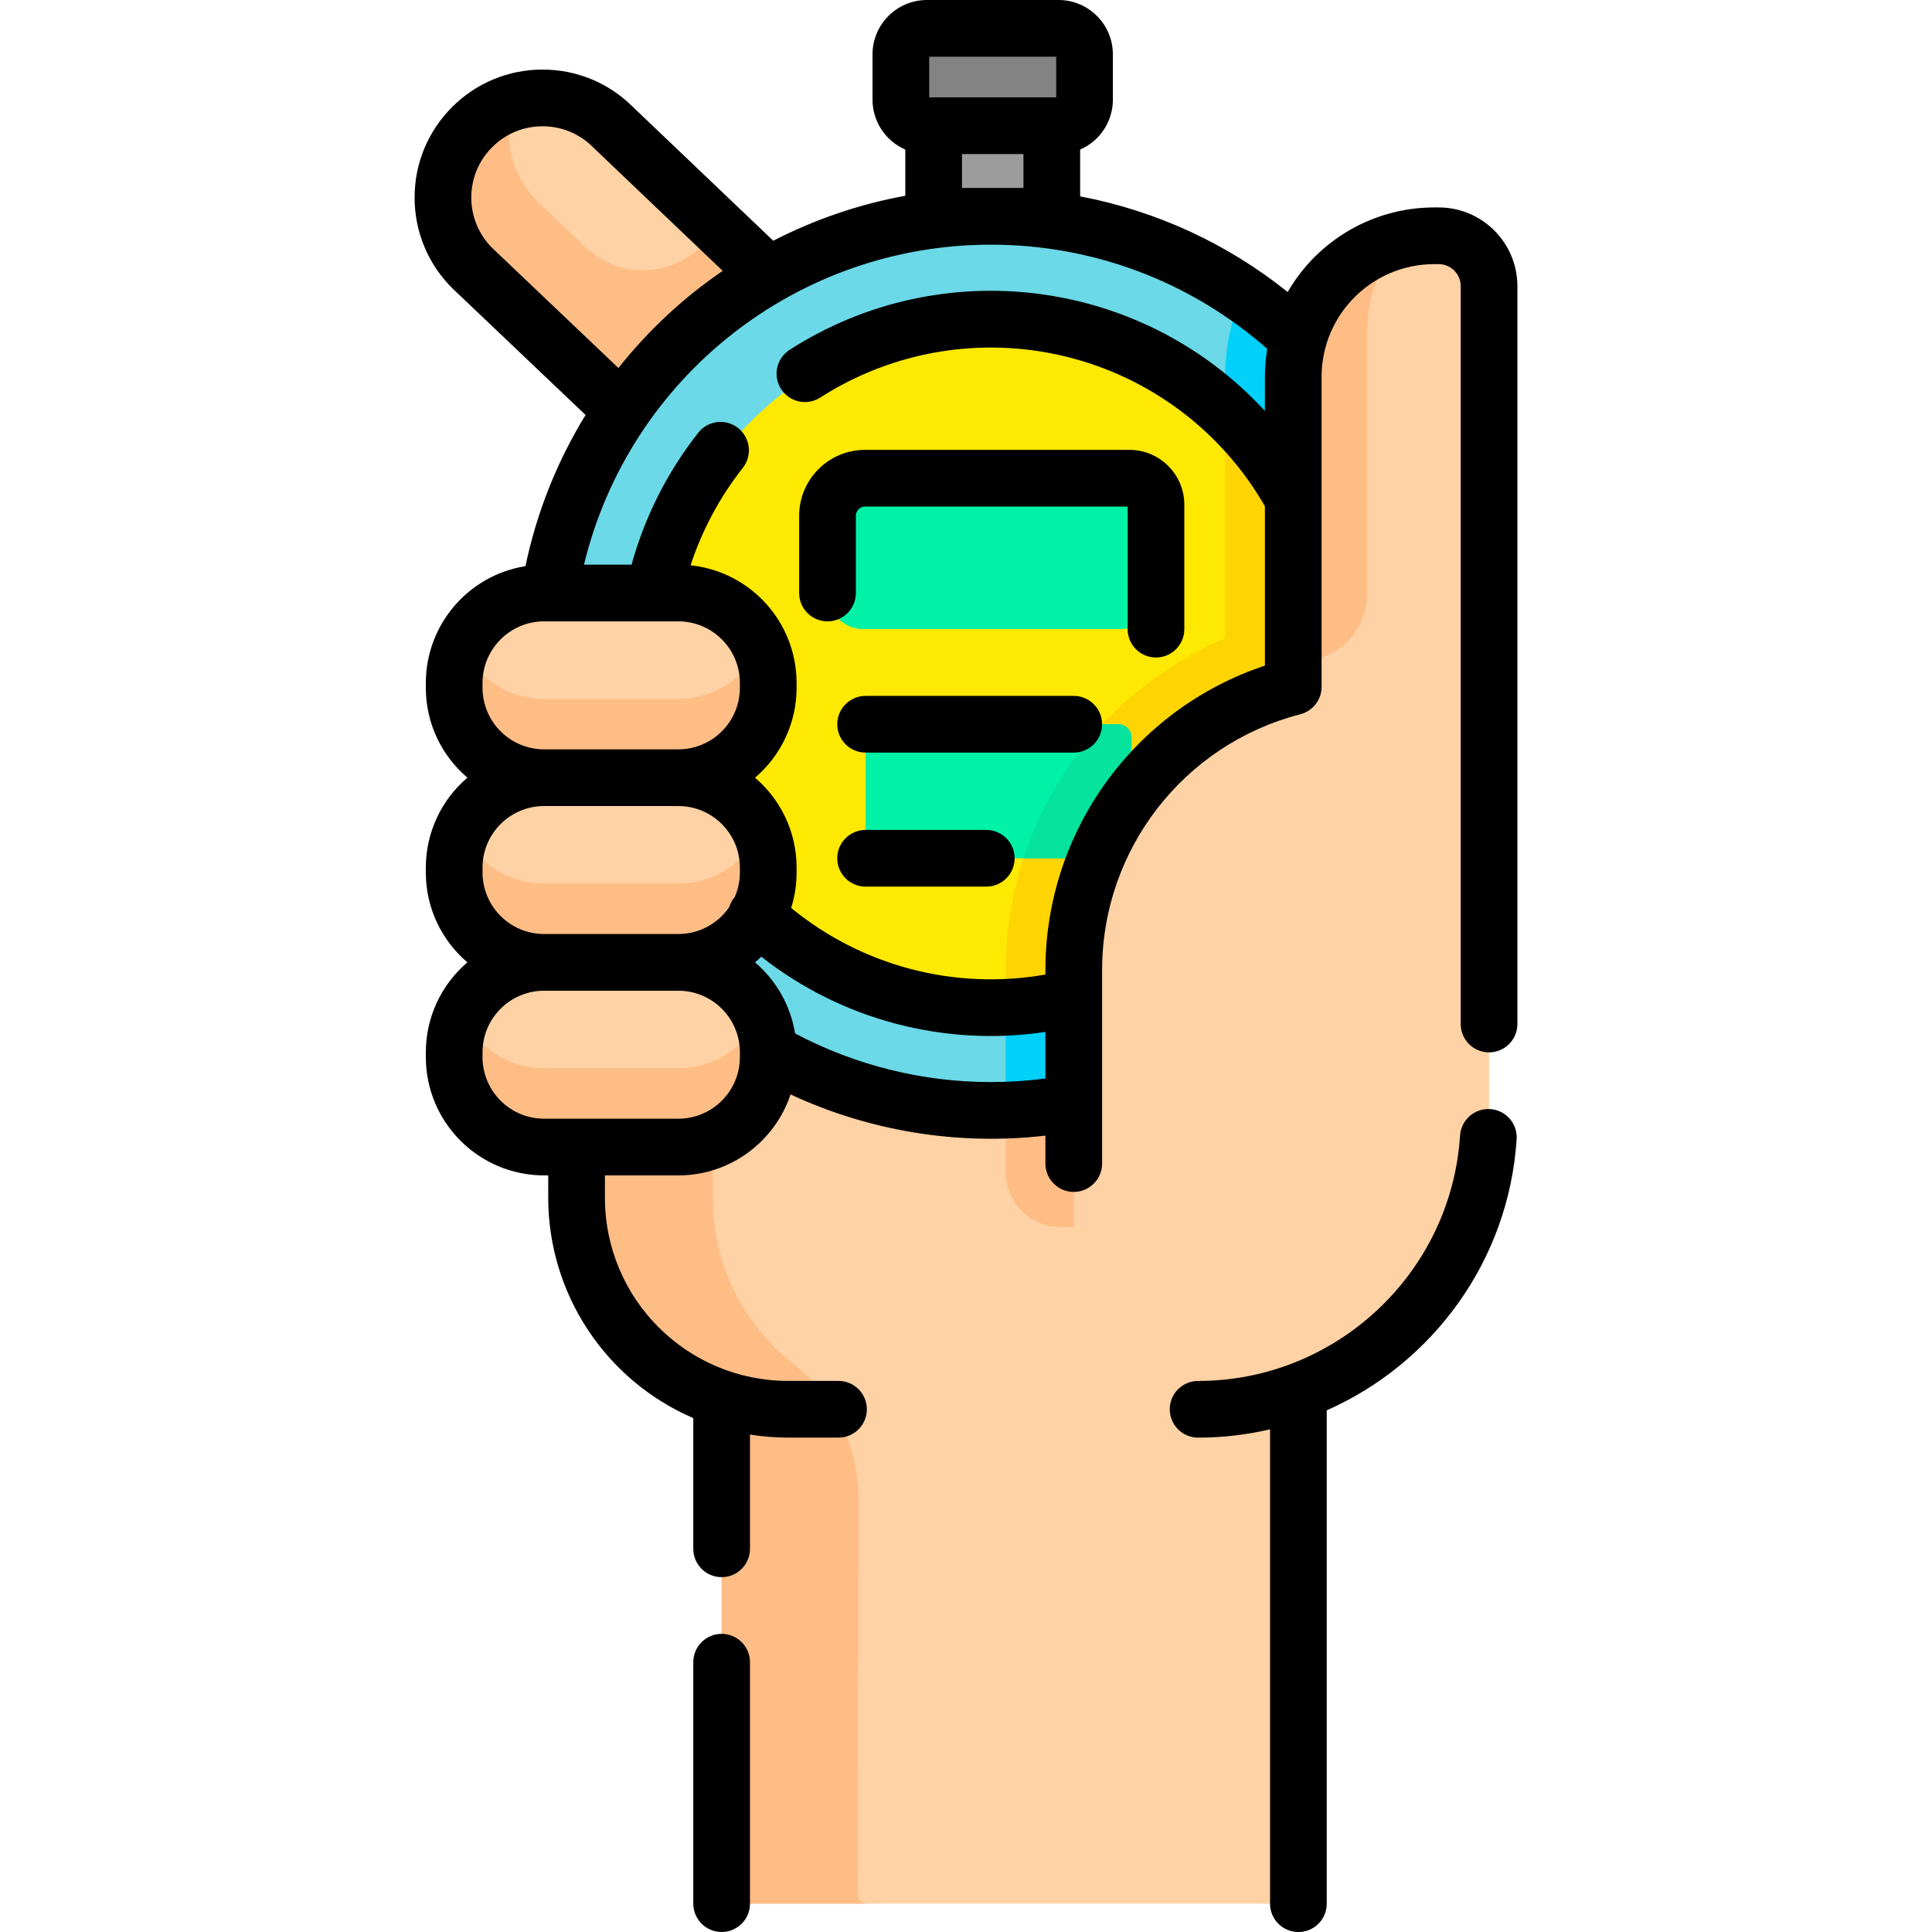
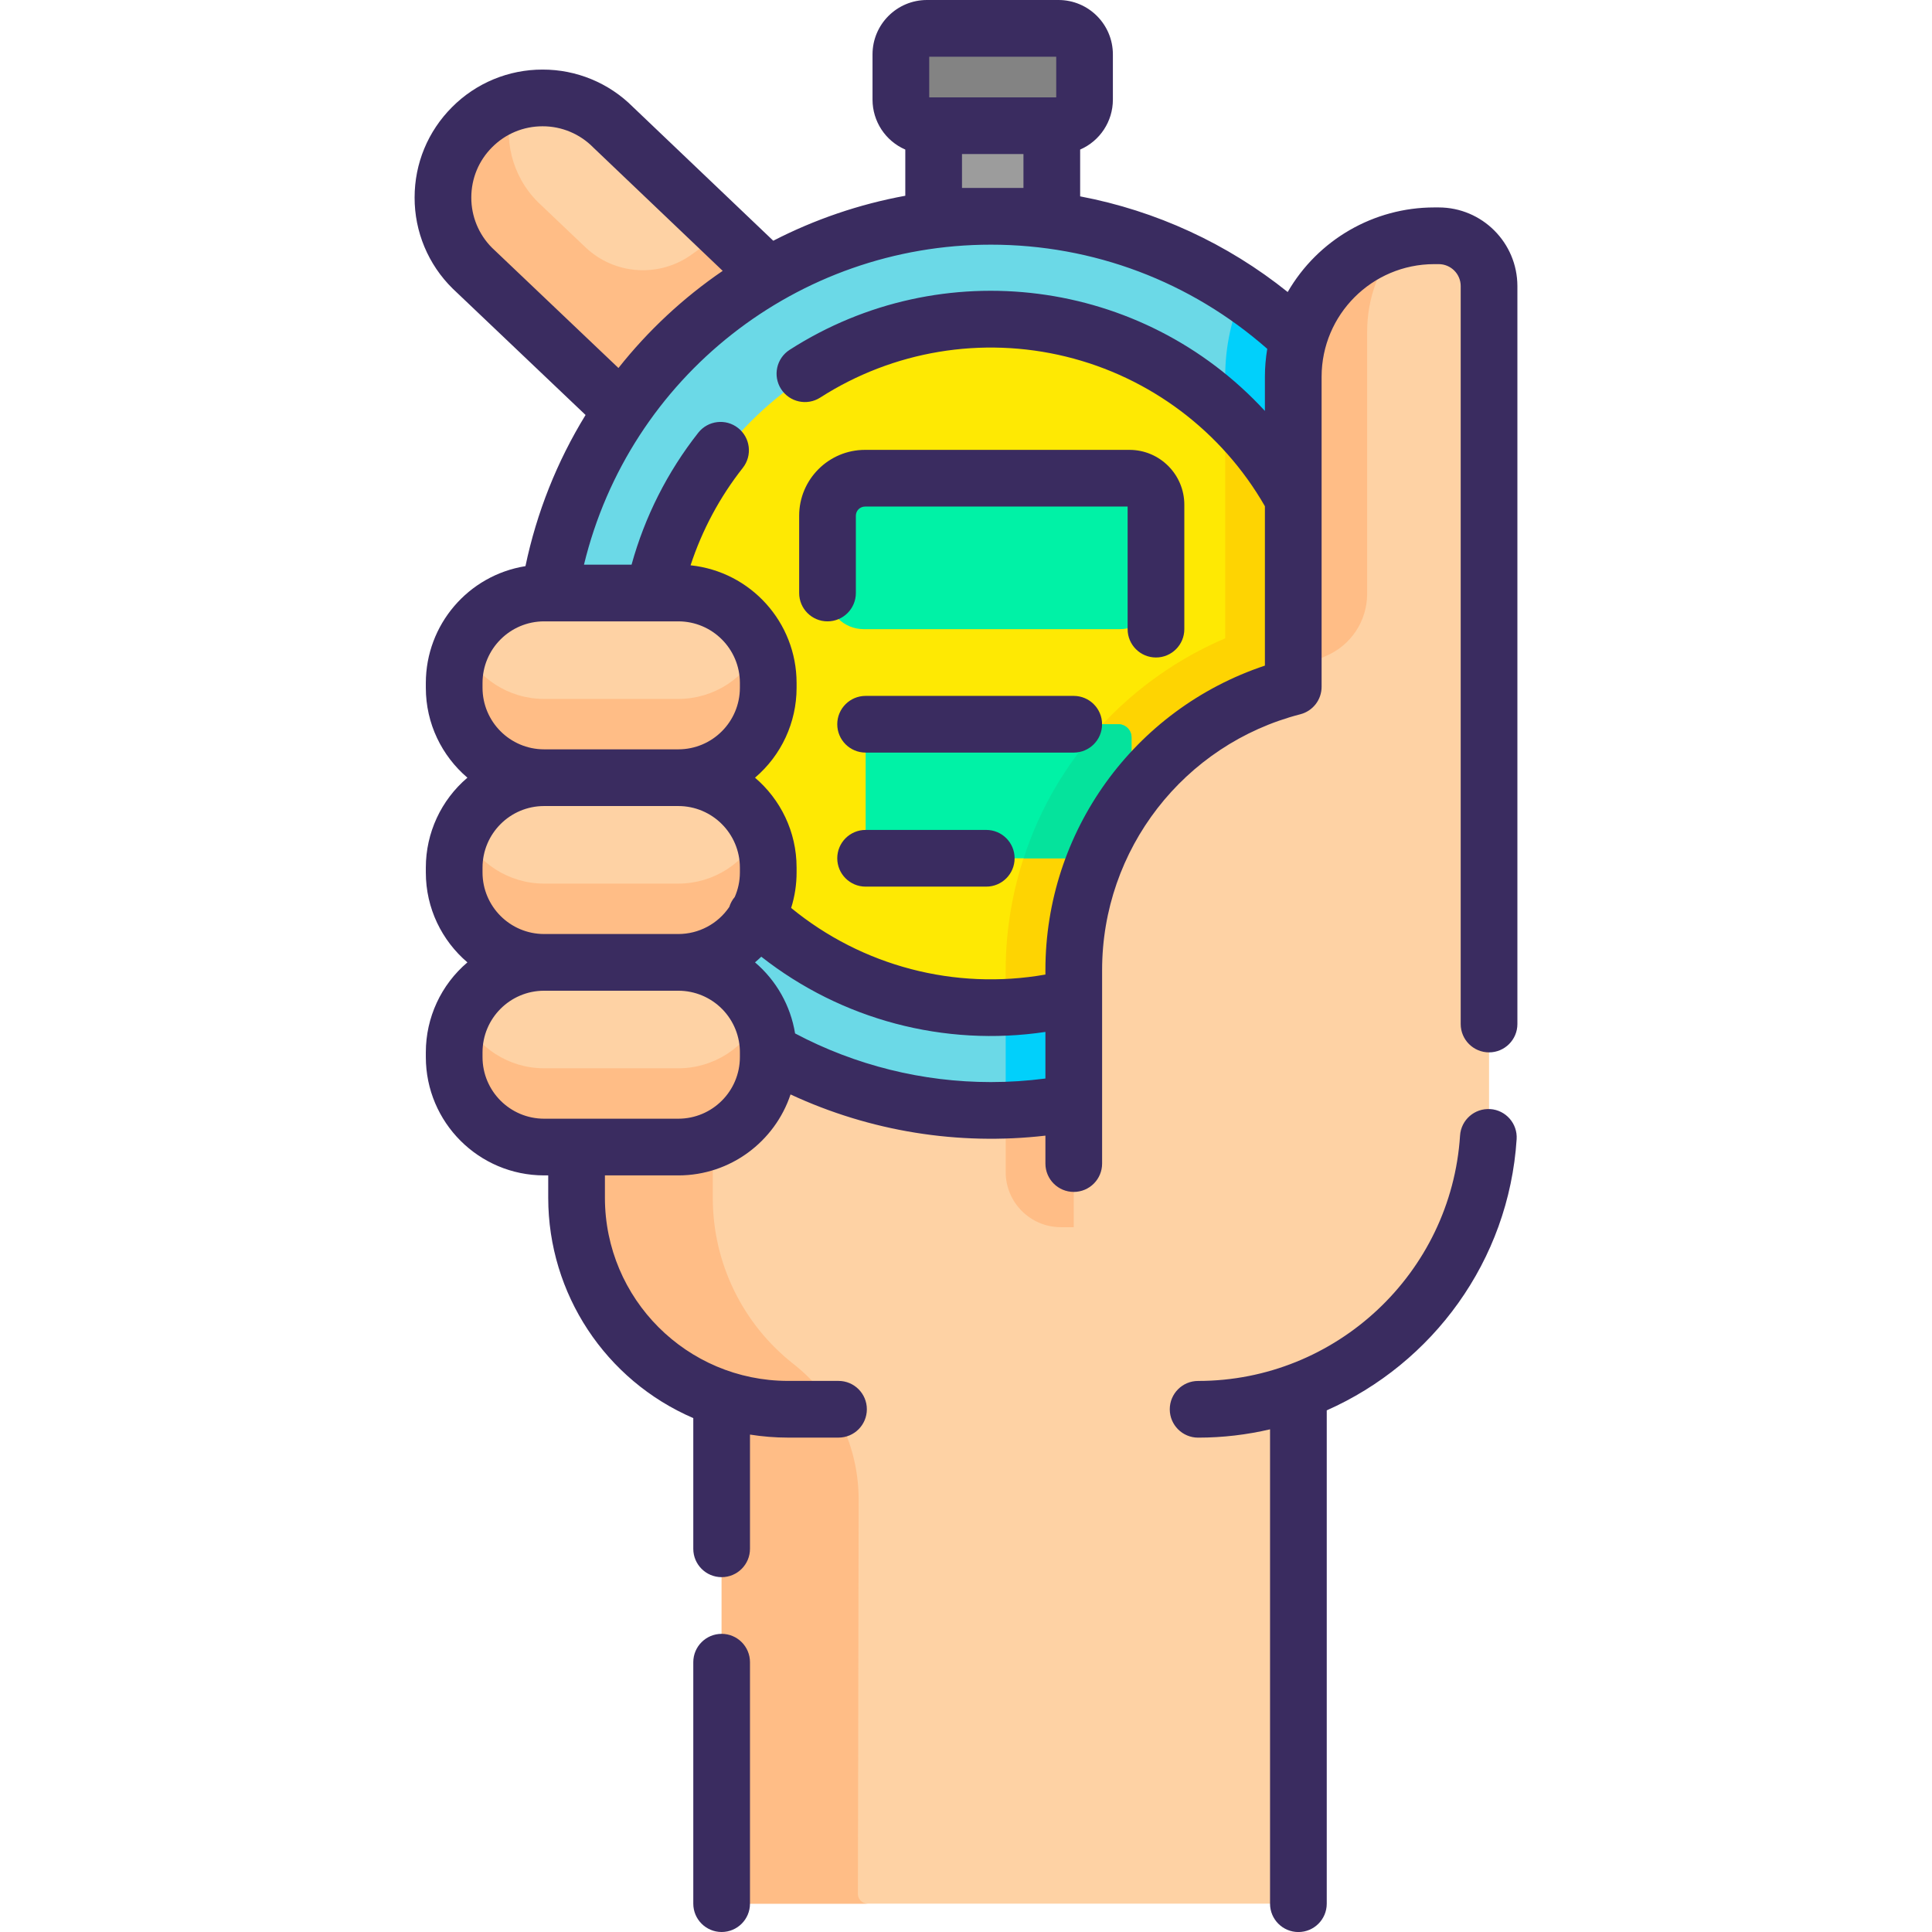
<svg xmlns="http://www.w3.org/2000/svg" height="512" viewBox="0 0 511.14 511.14" width="512">
  <path d="M203.35 72.86l-41.18-39.23a26.35 26.35 0 10-37.26 37.26l39.68 37.75 5 4.01 38-34.95z" fill="#fed2a4" />
  <path d="M206.91 76.92l-3.56-4.06-11.87-11.3c-2.8 1.75-5.54 3.61-8.2 5.57a22.09 22.09 0 01-28.35-1.67l-12.6-11.98a26.26 26.26 0 01-6.55-26.4 26.22 26.22 0 00-10.87 6.55c-5.15 5.15-7.72 11.9-7.72 18.63s2.57 13.48 7.72 18.63l39.68 37.75 5 4.01 38-34.95z" fill="#ffbd86" />
  <path d="M247 27.85h31.27v54.42H247z" fill="#9c9c9c" />
  <path d="M152.54 238.23V316.93a55.91 55.91 0 0038.64 53.18l-.26.8v130.13a2.6 2.6 0 002.6 2.6h147.4a2.6 2.6 0 002.59-2.6V238.24z" fill="#fed2a4" />
  <path d="M226.97 501.04l.2-104.17c.03-13.95-6.16-27.31-17.15-35.93a55.8 55.8 0 01-21.44-44v-78.71h-36.04V316.93a55.9 55.9 0 0038.38 53.1v131.01a2.6 2.6 0 002.6 2.6h36.04a2.6 2.6 0 01-2.6-2.6zM343.51 324.67v-86.44H267.9a94.77 94.77 0 00-1.83 18.42v53.42a14.6 14.6 0 0014.6 14.6z" fill="#ffbd86" />
  <circle cx="262.64" cy="175.3" fill="#6bd9e7" r="118.99" />
  <path d="M381.63 175.3c0-41.07-20.8-77.29-52.46-98.67a54.74 54.74 0 00-5.02 23.03v69.21a95.98 95.98 0 00-38.09 29.35 95.88 95.88 0 00-19.99 58.43v37.59c64.13-1.82 115.56-54.37 115.56-118.94z" fill="#01d0fb" />
  <circle cx="262.64" cy="175.3" fill="#fee903" r="90.36" />
  <path d="M353 175.3a90.11 90.11 0 00-28.85-66.2v59.77a95.98 95.98 0 00-38.09 29.35 95.88 95.88 0 00-19.99 58.43v8.94A90.36 90.36 0 00353 175.3z" fill="#fed402" />
  <path d="M284.07 191.61H232.5a3.48 3.48 0 00-3.48 3.48v28.5a3.48 3.48 0 003.48 3.48H295.89a3.48 3.48 0 003.47-3.48v-28.5a3.48 3.48 0 00-3.47-3.48z" fill="#00f2a6" />
  <path d="M295.89 227.07a3.48 3.48 0 003.47-3.48v-28.5a3.48 3.48 0 00-3.47-3.48h-4.2a94.03 94.03 0 00-20.87 35.46h25.07z" fill="#05e39c" />
  <g fill="#fed2a4">
    <path d="M203.25 180.67v1.3a23.78 23.78 0 01-23.78 23.78h-35.53a23.78 23.78 0 01-23.78-23.78v-1.3a23.78 23.78 0 0123.78-23.78h35.53a23.78 23.78 0 0123.78 23.78zM203.25 229.53v1.3a23.78 23.78 0 01-23.78 23.78h-35.53a23.78 23.78 0 01-23.78-23.78v-1.3a23.78 23.78 0 0123.78-23.78h35.53a23.78 23.78 0 0123.78 23.78z" />
    <path d="M203.24 278.06l.01.33v1.3a23.78 23.78 0 01-23.78 23.78h-35.53a23.78 23.78 0 01-23.78-23.78v-1.3a23.78 23.78 0 0123.78-23.78h35.53a23.77 23.77 0 0123.77 23.45z" />
  </g>
  <path d="M179.47 184.91h-35.53a23.78 23.78 0 01-21.68-14.01 23.69 23.69 0 00-2.1 9.77v1.3a23.78 23.78 0 0023.78 23.78h35.53a23.78 23.78 0 0023.78-23.78v-1.3c0-3.48-.76-6.79-2.1-9.77a23.78 23.78 0 01-21.68 14.01zM179.47 233.77h-35.53a23.78 23.78 0 01-21.68-14 23.67 23.67 0 00-2.1 9.76v1.3a23.78 23.78 0 0023.78 23.78h35.53a23.78 23.78 0 0023.78-23.78v-1.3c0-3.48-.76-6.79-2.1-9.77a23.78 23.78 0 01-21.68 14.01zM201.15 268.63a23.78 23.78 0 01-21.68 14h-35.53a23.78 23.78 0 01-21.68-14 23.68 23.68 0 00-2.1 9.76v1.3a23.78 23.78 0 0023.78 23.78h35.53a23.78 23.78 0 0023.78-23.78v-1.3l-.01-.33c-.04-3.36-.8-6.55-2.1-9.43z" fill="#ffbd86" />
  <path d="M343.51 89.65a37.3 37.3 0 0135.92-27.28h1.21c7.35 0 13.31 5.96 13.31 13.32v220.18a76.98 76.98 0 01-76.97 76.97h-32.91V256.65a77.28 77.28 0 0116.22-47.4 77.34 77.34 0 0141.86-27.55V99.66c0-3.47.47-6.83 1.36-10z" fill="#fed2a4" />
  <path d="M350.73 173.58a17.85 17.85 0 0010.97-16.39V87.81a37.1 37.1 0 019.11-24.43 37.34 37.34 0 00-28.66 36.28v78.22a77.8 77.8 0 018.58-4.3z" fill="#ffbd86" />
  <path d="M280.05 33.26h-34.82a6.89 6.89 0 01-6.88-6.88v-12c0-3.8 3.08-6.88 6.88-6.88h34.82c3.8 0 6.88 3.09 6.88 6.89v11.99c0 3.8-3.08 6.88-6.88 6.88z" fill="#838383" />
  <path d="M218.93 156.89v-20.8a9.56 9.56 0 019.56-9.57h67.78a9.56 9.56 0 019.56 9.56v20.81a9.56 9.56 0 01-9.56 9.56h-67.78a9.56 9.56 0 01-9.56-9.56z" fill="#00f2a6" />
-   <path d="M394.25 293.43a7.5 7.5 0 00-7.97 7c-2.35 36.4-32.8 64.92-69.3 64.92a7.5 7.5 0 100 15c6.53 0 12.9-.77 19.03-2.2v125.5a7.5 7.5 0 1015 0V373.13c27.96-12.38 48.16-39.51 50.24-71.74a7.5 7.5 0 00-7-7.97zM380.64 54.88h-1.2a44.8 44.8 0 00-38.76 22.38 124.95 124.95 0 00-54.91-25.31V39.57a14.4 14.4 0 008.66-13.2V14.4A14.4 14.4 0 00280.04 0h-34.8a14.4 14.4 0 00-14.4 14.39v11.99a14.4 14.4 0 008.67 13.19v12.22a125.85 125.85 0 00-34.93 11.9l-37.17-35.43a33.62 33.62 0 00-23.87-9.85 33.64 33.64 0 00-23.93 9.92c-6.4 6.4-9.92 14.9-9.92 23.93a33.65 33.65 0 0010.05 24.07l35.18 33.46a125.4 125.4 0 00-15.9 39.99 31.33 31.33 0 00-26.36 30.89v1.3c0 9.51 4.27 18.04 11 23.78a31.22 31.22 0 00-11 23.78v1.3c0 9.51 4.27 18.04 11 23.78a31.22 31.22 0 00-11 23.78v1.3a31.32 31.32 0 0031.28 31.28h1.1v5.96a63.5 63.5 0 0038.38 58.25v34.58a7.5 7.5 0 1015 0v-30.22c3.27.52 6.62.8 10.04.8h13.38a7.5 7.5 0 100-15h-13.38a48.47 48.47 0 01-48.42-48.41v-5.96h19.43c13.8 0 25.54-8.99 29.68-21.42a125.8 125.8 0 0067.43 10.9v7.39a7.5 7.5 0 1015 0v-51.19a69.88 69.88 0 0152.44-67.68 7.5 7.5 0 005.63-7.27v-49.75-32.29a29.82 29.82 0 0129.78-29.78h1.2c3.21 0 5.82 2.6 5.82 5.8v195.24a7.5 7.5 0 1015 0V75.69a20.84 20.84 0 00-20.81-20.81zM245.84 15h33.6v10.76h-33.6zm8.67 34.73v-8.97h16.26v8.97zm-124.36 15.8a18.73 18.73 0 01-5.46-13.27c0-5.03 1.96-9.77 5.52-13.32 3.56-3.57 8.3-5.53 13.33-5.53A18.73 18.73 0 01157 39.06l34.2 32.6a125.42 125.42 0 00-27.58 25.7zm-2.49 116.44v-1.3a16.3 16.3 0 0116.28-16.28h35.53a16.3 16.3 0 0116.28 16.28v1.3a16.3 16.3 0 01-16.28 16.28h-35.53a16.3 16.3 0 01-16.28-16.28zm0 48.86v-1.3a16.3 16.3 0 0116.28-16.28h35.53a16.3 16.3 0 0116.28 16.28v1.3c0 2.3-.49 4.5-1.36 6.48a7.45 7.45 0 00-1.44 2.63 16.27 16.27 0 01-13.48 7.17h-35.53a16.3 16.3 0 01-16.28-16.28zm51.8 65.14h-35.52a16.3 16.3 0 01-16.28-16.28v-1.3a16.3 16.3 0 0116.28-16.28h35.53a16.29 16.29 0 0116.28 16.53v1.05a16.3 16.3 0 01-16.28 16.28zm82.7-9.69a110.7 110.7 0 01-51.81-12.87 31.27 31.27 0 00-10.6-18.8c.57-.48 1.12-.99 1.66-1.5a98.15 98.15 0 0075.17 19.9v12.33c-4.79.62-9.61.94-14.43.94zm14.42-29.63v1.18a83.21 83.21 0 01-67.27-17.62 31.18 31.18 0 001.44-9.38v-1.3c0-9.51-4.27-18.04-11-23.78a31.22 31.22 0 0011-23.78v-1.3a31.32 31.32 0 00-28.05-31.11 83.94 83.94 0 0113.82-25.78 7.5 7.5 0 00-11.78-9.3 98.94 98.94 0 00-17.65 34.91H154.5a110.74 110.74 0 01107.65-84.66c27.1 0 52.88 9.76 73.12 27.56-.4 2.4-.62 4.86-.62 7.37v9.06A98.56 98.56 0 00208.9 92.56a7.5 7.5 0 008.11 12.62 83.6 83.6 0 01117.64 28.75v42.17a84.88 84.88 0 00-58.07 80.55zM190.92 432.26a7.5 7.5 0 00-7.5 7.5v63.88a7.5 7.5 0 1015 0v-63.88a7.5 7.5 0 00-7.5-7.5z" />
-   <path d="M298.82 119.02h-69.97c-9.6 0-17.42 7.81-17.42 17.42v20.45a7.5 7.5 0 1015 0v-20.45a2.43 2.43 0 012.42-2.42h69.48v32.43a7.5 7.5 0 1015 0v-32.92c0-8-6.51-14.51-14.51-14.51zM284.07 184.11h-55.06a7.5 7.5 0 100 15h55.06a7.5 7.5 0 100-15zM260.93 219.57h-31.92a7.5 7.5 0 100 15h31.92a7.5 7.5 0 100-15z" />
+   <path d="M394.25 293.43a7.5 7.5 0 00-7.97 7c-2.35 36.4-32.8 64.92-69.3 64.92a7.5 7.5 0 100 15c6.53 0 12.9-.77 19.03-2.2v125.5a7.5 7.5 0 1015 0V373.13c27.96-12.38 48.16-39.51 50.24-71.74a7.5 7.5 0 00-7-7.97zM380.64 54.88h-1.2a44.8 44.8 0 00-38.76 22.38 124.95 124.95 0 00-54.91-25.31V39.57a14.4 14.4 0 008.66-13.2V14.4A14.4 14.4 0 00280.04 0h-34.8a14.4 14.4 0 00-14.4 14.39v11.99a14.4 14.4 0 008.67 13.19v12.22a125.85 125.85 0 00-34.93 11.9l-37.17-35.43a33.62 33.62 0 00-23.87-9.85 33.64 33.64 0 00-23.93 9.92c-6.4 6.4-9.92 14.9-9.92 23.93a33.65 33.65 0 0010.05 24.07l35.18 33.46a125.4 125.4 0 00-15.9 39.99 31.33 31.33 0 00-26.36 30.89v1.3c0 9.51 4.27 18.04 11 23.78a31.22 31.22 0 00-11 23.78v1.3c0 9.51 4.27 18.04 11 23.78a31.22 31.22 0 00-11 23.78v1.3a31.32 31.32 0 0031.28 31.28h1.1v5.96a63.5 63.5 0 0038.38 58.25v34.58a7.5 7.5 0 1015 0v-30.22c3.27.52 6.62.8 10.04.8h13.38a7.5 7.5 0 100-15h-13.38a48.47 48.47 0 01-48.42-48.41v-5.96h19.43c13.8 0 25.54-8.99 29.68-21.42a125.8 125.8 0 0067.43 10.9v7.39a7.5 7.5 0 1015 0v-51.19a69.88 69.88 0 0152.44-67.68 7.5 7.5 0 005.63-7.27v-49.75-32.29a29.82 29.82 0 0129.78-29.78h1.2c3.21 0 5.82 2.6 5.82 5.8v195.24a7.5 7.5 0 1015 0V75.69a20.84 20.84 0 00-20.81-20.81zM245.84 15h33.6v10.76h-33.6zm8.67 34.73v-8.97h16.26v8.97zm-124.36 15.8a18.73 18.73 0 01-5.46-13.27c0-5.03 1.96-9.77 5.52-13.32 3.56-3.57 8.3-5.53 13.33-5.53A18.73 18.73 0 01157 39.06l34.2 32.6a125.42 125.42 0 00-27.58 25.7zm-2.49 116.44v-1.3a16.3 16.3 0 0116.28-16.28h35.53a16.3 16.3 0 0116.28 16.28v1.3a16.3 16.3 0 01-16.28 16.28h-35.53a16.3 16.3 0 01-16.28-16.28zm0 48.86v-1.3a16.3 16.3 0 0116.28-16.28h35.53a16.3 16.3 0 0116.28 16.28v1.3c0 2.3-.49 4.5-1.36 6.48a7.45 7.45 0 00-1.44 2.63 16.27 16.27 0 01-13.48 7.17h-35.53a16.3 16.3 0 01-16.28-16.28zm51.8 65.14h-35.52a16.3 16.3 0 01-16.28-16.28v-1.3a16.3 16.3 0 0116.28-16.28h35.53a16.29 16.29 0 0116.28 16.53v1.05a16.3 16.3 0 01-16.28 16.28zm82.7-9.69a110.7 110.7 0 01-51.81-12.87 31.27 31.27 0 00-10.6-18.8c.57-.48 1.12-.99 1.66-1.5a98.15 98.15 0 0075.17 19.9v12.33c-4.79.62-9.61.94-14.43.94zm14.42-29.63v1.18a83.21 83.21 0 01-67.27-17.62 31.18 31.18 0 001.44-9.38v-1.3c0-9.51-4.27-18.04-11-23.78a31.22 31.22 0 0011-23.78v-1.3a31.32 31.32 0 00-28.05-31.11 83.94 83.94 0 0113.82-25.78 7.5 7.5 0 00-11.78-9.3 98.94 98.94 0 00-17.65 34.91H154.5a110.74 110.74 0 01107.65-84.66c27.1 0 52.88 9.76 73.12 27.56-.4 2.4-.62 4.86-.62 7.37v9.06A98.56 98.56 0 00208.9 92.56a7.5 7.5 0 008.11 12.62 83.6 83.6 0 01117.64 28.75v42.17a84.88 84.88 0 00-58.07 80.55zM190.92 432.26a7.5 7.5 0 00-7.5 7.5v63.88a7.5 7.5 0 1015 0v-63.88a7.5 7.5 0 00-7.5-7.5z" fill="#3a2c60" />
+   <path d="M298.82 119.02h-69.97c-9.6 0-17.42 7.81-17.42 17.42v20.45a7.5 7.5 0 1015 0v-20.45a2.43 2.43 0 012.42-2.42h69.48v32.43a7.5 7.5 0 1015 0v-32.92c0-8-6.51-14.51-14.51-14.51zM284.07 184.11h-55.06a7.5 7.5 0 100 15h55.06a7.5 7.5 0 100-15zM260.93 219.57h-31.92a7.5 7.5 0 100 15h31.92a7.5 7.5 0 100-15z" fill="#3a2c60" />
</svg>
